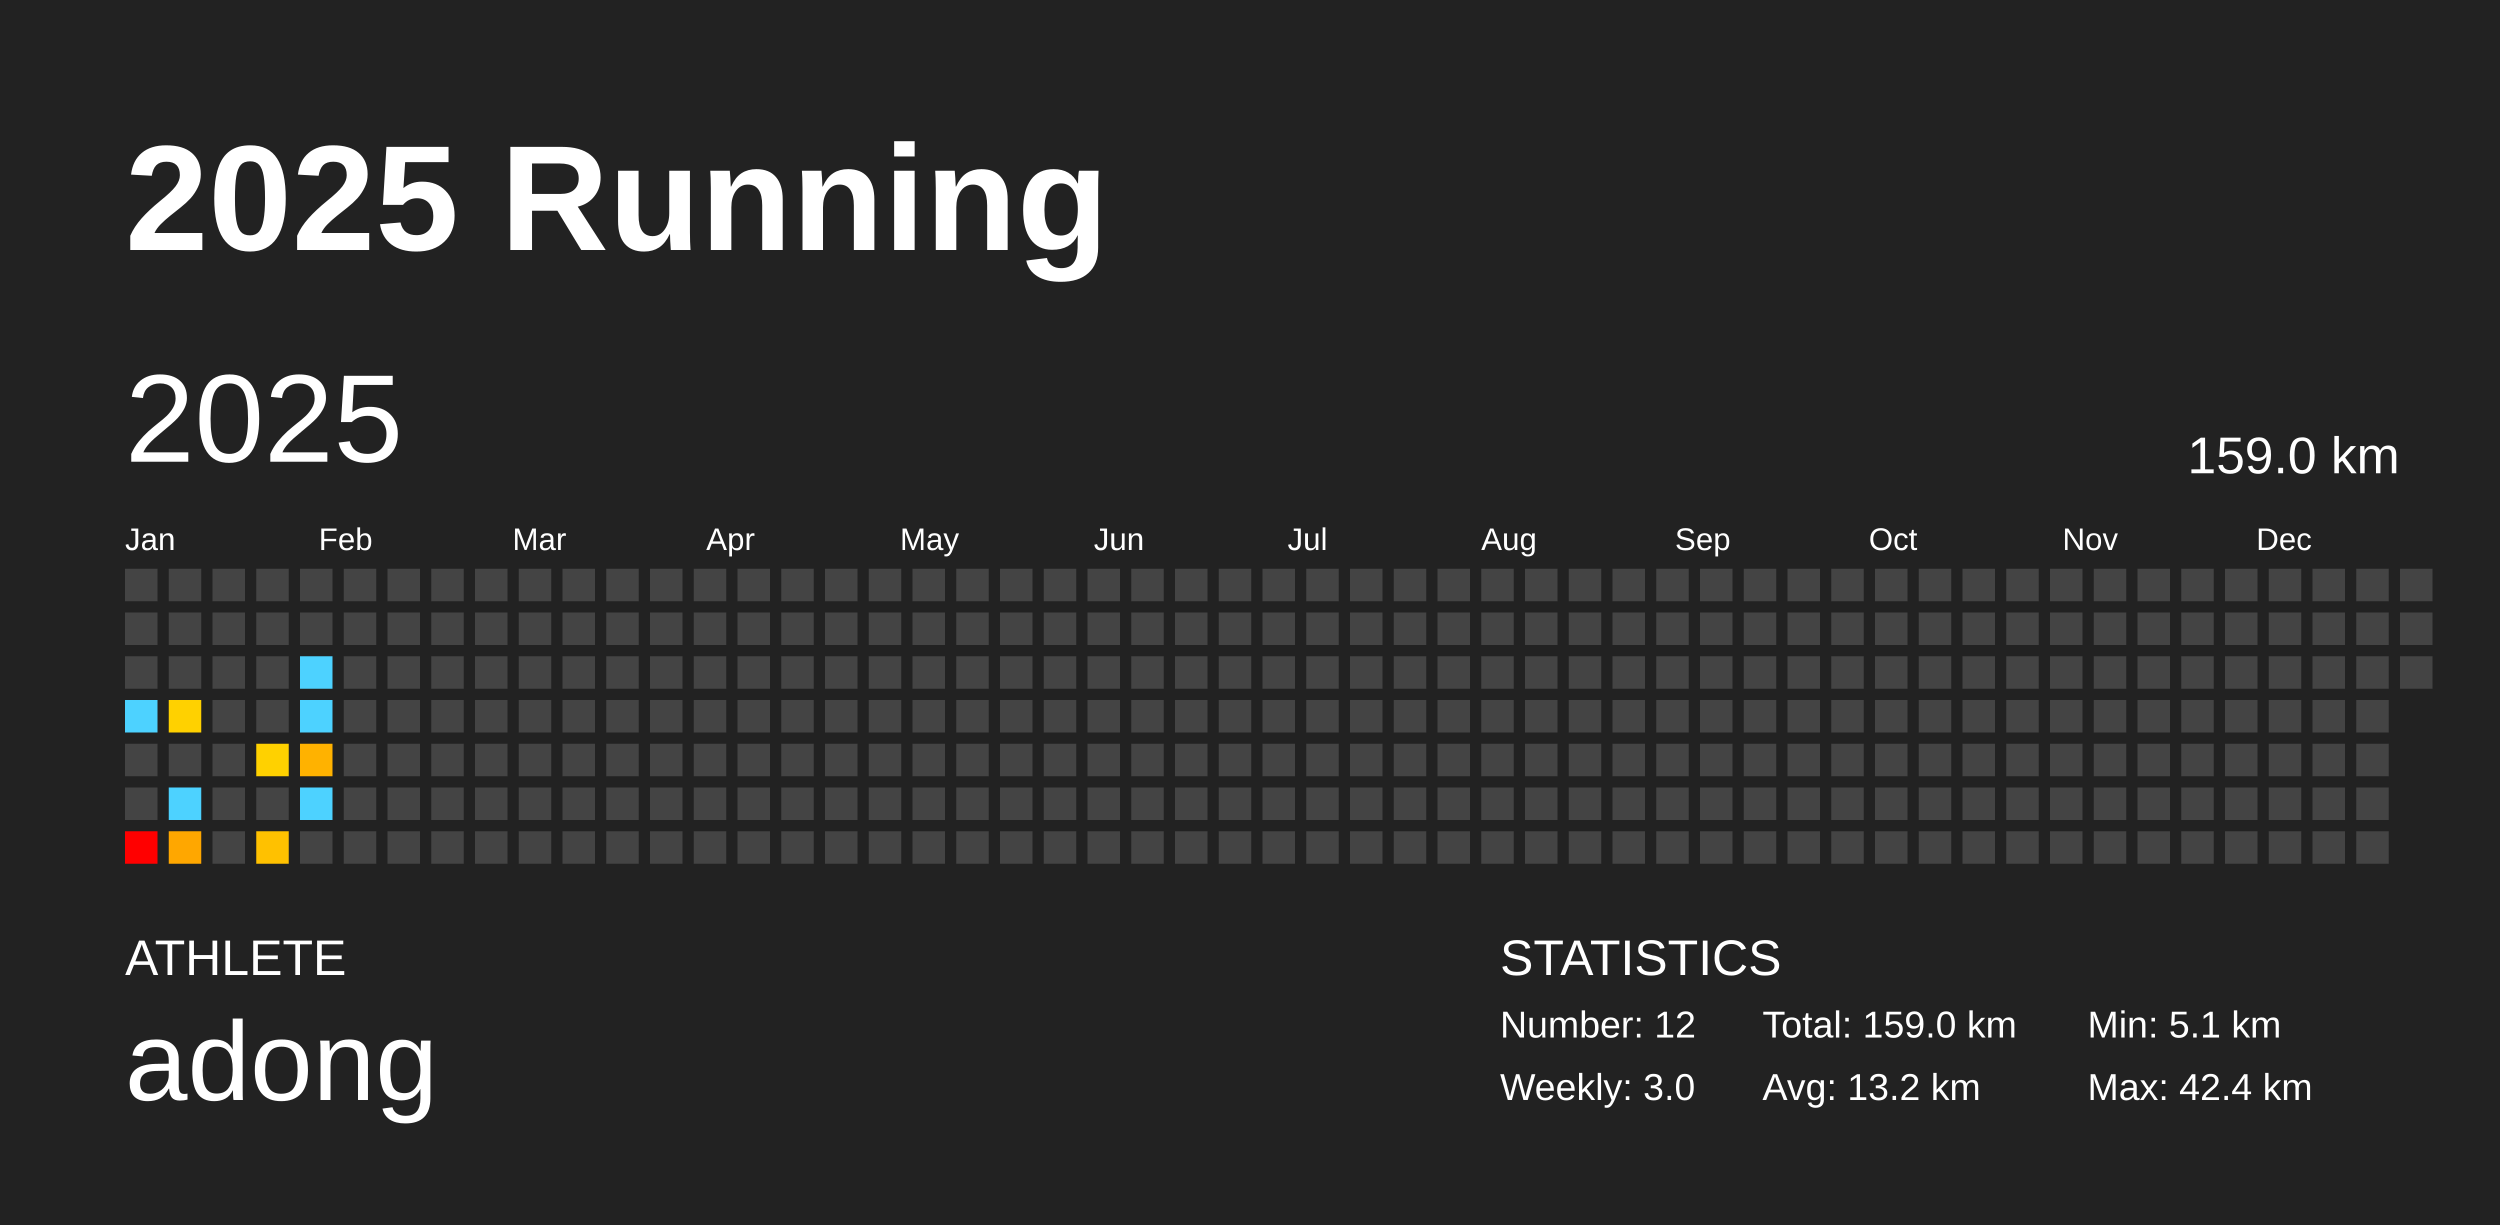
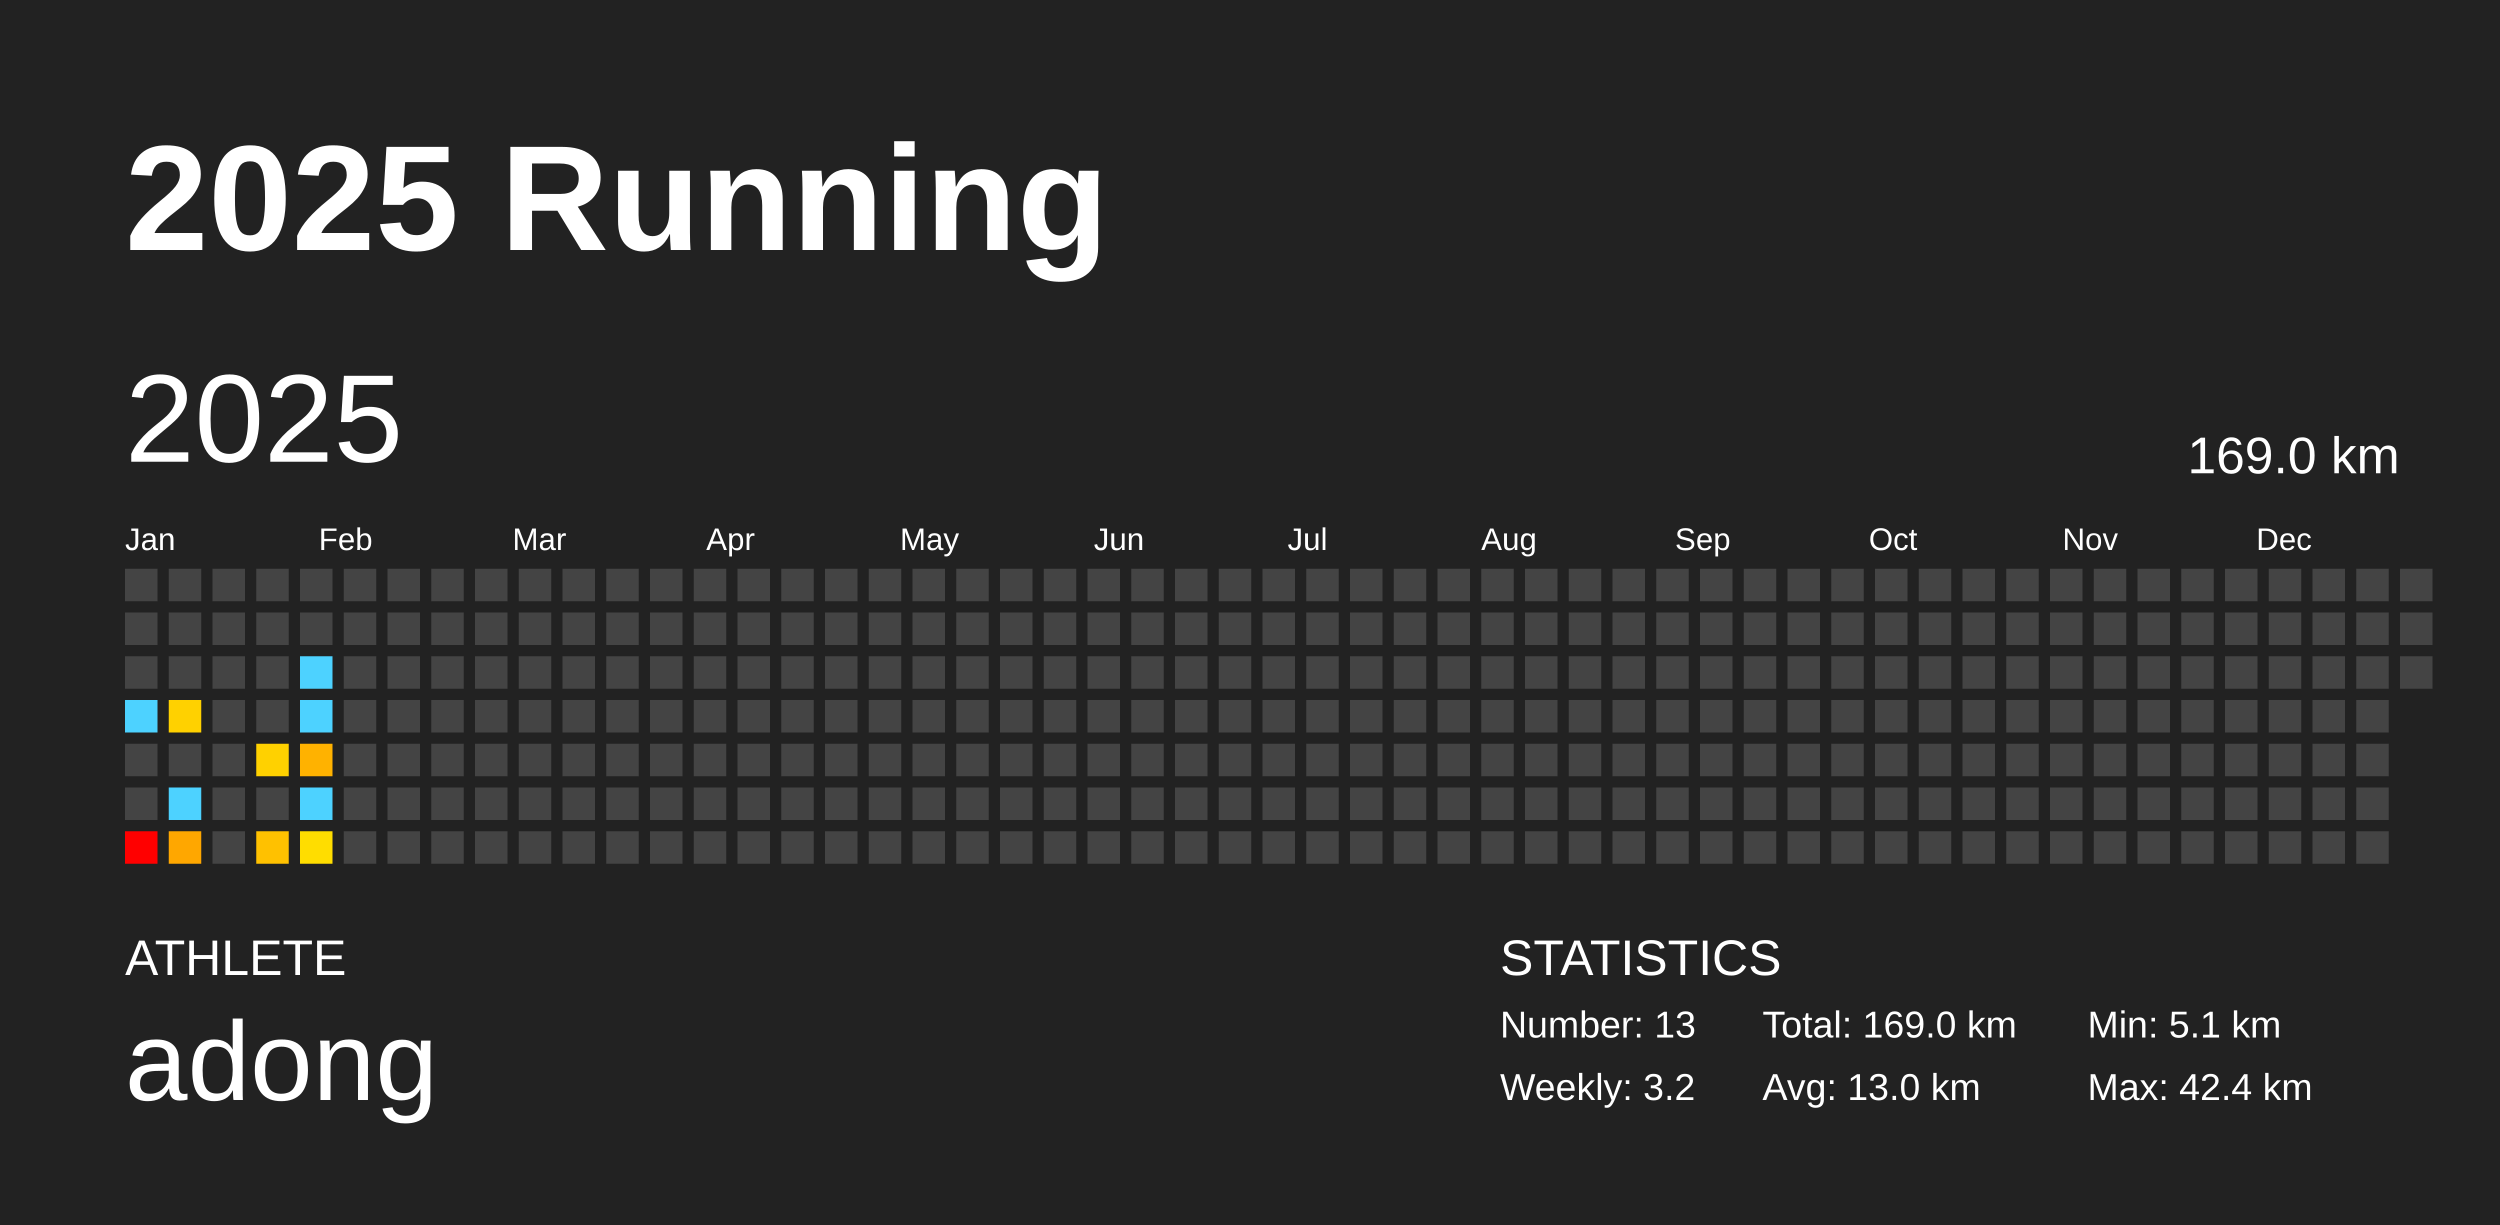
<svg xmlns="http://www.w3.org/2000/svg" baseProfile="full" height="98mm" version="1.1" viewBox="0,0,200,98" width="200mm">
  <defs />
  <rect fill="#222222" height="98" width="200" x="0" y="0" />
  <text fill="#FFFFFF" style="font-size:12px; font-family:Arial; font-weight:bold;" x="10" y="20">2025 Running</text>
  <text fill="#FFFFFF" style="font-size:4px; font-family:Arial" x="10" y="78">ATHLETE</text>
  <text fill="#FFFFFF" style="font-size:9px; font-family:Arial" x="10" y="88">adong</text>
  <text fill="#FFFFFF" style="font-size:4px; font-family:Arial" x="120" y="78">STATISTICS</text>
-   <text fill="#FFFFFF" style="font-size:3px; font-family:Arial" x="120" y="83">Number: 12</text>
-   <text fill="#FFFFFF" style="font-size:3px; font-family:Arial" x="120" y="88">Weekly: 3.0</text>
-   <text fill="#FFFFFF" style="font-size:3px; font-family:Arial" x="141" y="83">Total: 159.0 km</text>
-   <text fill="#FFFFFF" style="font-size:3px; font-family:Arial" x="141" y="88">Avg: 13.2 km</text>
+   <text fill="#FFFFFF" style="font-size:3px; font-family:Arial" x="120" y="83">Number: 13</text>
+   <text fill="#FFFFFF" style="font-size:3px; font-family:Arial" x="120" y="88">Weekly: 3.2</text>
+   <text fill="#FFFFFF" style="font-size:3px; font-family:Arial" x="141" y="83">Total: 169.0 km</text>
+   <text fill="#FFFFFF" style="font-size:3px; font-family:Arial" x="141" y="88">Avg: 13.0 km</text>
  <text fill="#FFFFFF" style="font-size:3px; font-family:Arial" x="167" y="83">Min: 5.1 km</text>
  <text fill="#FFFFFF" style="font-size:3px; font-family:Arial" x="167" y="88">Max: 42.4 km</text>
  <text dominant-baseline="hanging" fill="#FFFFFF" style="font-size:10.0px; font-family:Arial;" x="10" y="30">2025</text>
-   <text dominant-baseline="hanging" fill="#FFFFFF" style="font-size:4.125px; font-family:Arial;" x="175" y="35">159.0 km</text>
+   <text dominant-baseline="hanging" fill="#FFFFFF" style="font-size:4.125px; font-family:Arial;" x="175" y="35">169.0 km</text>
  <text fill="#FFFFFF" style="font-size:2.5px; font-family:Arial" x="10.0" y="44">Jan</text>
  <text fill="#FFFFFF" style="font-size:2.5px; font-family:Arial" x="25.5" y="44">Feb</text>
  <text fill="#FFFFFF" style="font-size:2.5px; font-family:Arial" x="41.0" y="44">Mar</text>
  <text fill="#FFFFFF" style="font-size:2.5px; font-family:Arial" x="56.5" y="44">Apr</text>
  <text fill="#FFFFFF" style="font-size:2.5px; font-family:Arial" x="72.0" y="44">May</text>
  <text fill="#FFFFFF" style="font-size:2.5px; font-family:Arial" x="87.5" y="44">Jun</text>
  <text fill="#FFFFFF" style="font-size:2.5px; font-family:Arial" x="103.0" y="44">Jul</text>
  <text fill="#FFFFFF" style="font-size:2.5px; font-family:Arial" x="118.5" y="44">Aug</text>
  <text fill="#FFFFFF" style="font-size:2.5px; font-family:Arial" x="134.0" y="44">Sep</text>
  <text fill="#FFFFFF" style="font-size:2.5px; font-family:Arial" x="149.5" y="44">Oct</text>
  <text fill="#FFFFFF" style="font-size:2.5px; font-family:Arial" x="165.0" y="44">Nov</text>
  <text fill="#FFFFFF" style="font-size:2.5px; font-family:Arial" x="180.5" y="44">Dec</text>
  <rect fill="#444444" height="2.6" width="2.6" x="10.0" y="45.5" />
  <rect fill="#444444" height="2.6" width="2.6" x="10.0" y="49.0" />
  <rect fill="#444444" height="2.6" width="2.6" x="10.0" y="52.5" />
  <rect fill="#4dd2ff" height="2.6" width="2.6" x="10.0" y="56.0" />
  <rect fill="#444444" height="2.6" width="2.6" x="10.0" y="59.5" />
  <rect fill="#444444" height="2.6" width="2.6" x="10.0" y="63.0" />
  <rect fill="red" height="2.6" width="2.6" x="10.0" y="66.5" />
  <rect fill="#444444" height="2.6" width="2.6" x="13.5" y="45.5" />
  <rect fill="#444444" height="2.6" width="2.6" x="13.5" y="49.0" />
  <rect fill="#444444" height="2.6" width="2.6" x="13.5" y="52.5" />
  <rect fill="#ffd100" height="2.6" width="2.6" x="13.5" y="56.0" />
  <rect fill="#444444" height="2.6" width="2.6" x="13.5" y="59.5" />
  <rect fill="#4dd2ff" height="2.6" width="2.6" x="13.5" y="63.0" />
  <rect fill="#ffa700" height="2.6" width="2.6" x="13.5" y="66.5" />
  <rect fill="#444444" height="2.6" width="2.6" x="17.0" y="45.5" />
  <rect fill="#444444" height="2.6" width="2.6" x="17.0" y="49.0" />
  <rect fill="#444444" height="2.6" width="2.6" x="17.0" y="52.5" />
  <rect fill="#444444" height="2.6" width="2.6" x="17.0" y="56.0" />
  <rect fill="#444444" height="2.6" width="2.6" x="17.0" y="59.5" />
  <rect fill="#444444" height="2.6" width="2.6" x="17.0" y="63.0" />
  <rect fill="#444444" height="2.6" width="2.6" x="17.0" y="66.5" />
  <rect fill="#444444" height="2.6" width="2.6" x="20.5" y="45.5" />
  <rect fill="#444444" height="2.6" width="2.6" x="20.5" y="49.0" />
  <rect fill="#444444" height="2.6" width="2.6" x="20.5" y="52.5" />
  <rect fill="#444444" height="2.6" width="2.6" x="20.5" y="56.0" />
  <rect fill="#ffd100" height="2.6" width="2.6" x="20.5" y="59.5" />
  <rect fill="#444444" height="2.6" width="2.6" x="20.5" y="63.0" />
  <rect fill="#ffc100" height="2.6" width="2.6" x="20.5" y="66.5" />
  <rect fill="#444444" height="2.6" width="2.6" x="24.0" y="45.5" />
  <rect fill="#444444" height="2.6" width="2.6" x="24.0" y="49.0" />
  <rect fill="#4dd2ff" height="2.6" width="2.6" x="24.0" y="52.5" />
  <rect fill="#4dd2ff" height="2.6" width="2.6" x="24.0" y="56.0" />
  <rect fill="#ffb200" height="2.6" width="2.6" x="24.0" y="59.5" />
  <rect fill="#4dd2ff" height="2.6" width="2.6" x="24.0" y="63.0" />
-   <rect fill="#444444" height="2.6" width="2.6" x="24.0" y="66.5" />
+   <rect fill="#ffdd00" height="2.6" width="2.6" x="24.0" y="66.5" />
  <rect fill="#444444" height="2.6" width="2.6" x="27.5" y="45.5" />
  <rect fill="#444444" height="2.6" width="2.6" x="27.5" y="49.0" />
  <rect fill="#444444" height="2.6" width="2.6" x="27.5" y="52.5" />
  <rect fill="#444444" height="2.6" width="2.6" x="27.5" y="56.0" />
  <rect fill="#444444" height="2.6" width="2.6" x="27.5" y="59.5" />
  <rect fill="#444444" height="2.6" width="2.6" x="27.5" y="63.0" />
  <rect fill="#444444" height="2.6" width="2.6" x="27.5" y="66.5" />
  <rect fill="#444444" height="2.6" width="2.6" x="31.0" y="45.5" />
  <rect fill="#444444" height="2.6" width="2.6" x="31.0" y="49.0" />
  <rect fill="#444444" height="2.6" width="2.6" x="31.0" y="52.5" />
  <rect fill="#444444" height="2.6" width="2.6" x="31.0" y="56.0" />
  <rect fill="#444444" height="2.6" width="2.6" x="31.0" y="59.5" />
  <rect fill="#444444" height="2.6" width="2.6" x="31.0" y="63.0" />
  <rect fill="#444444" height="2.6" width="2.6" x="31.0" y="66.5" />
  <rect fill="#444444" height="2.6" width="2.6" x="34.5" y="45.5" />
  <rect fill="#444444" height="2.6" width="2.6" x="34.5" y="49.0" />
  <rect fill="#444444" height="2.6" width="2.6" x="34.5" y="52.5" />
  <rect fill="#444444" height="2.6" width="2.6" x="34.5" y="56.0" />
  <rect fill="#444444" height="2.6" width="2.6" x="34.5" y="59.5" />
  <rect fill="#444444" height="2.6" width="2.6" x="34.5" y="63.0" />
  <rect fill="#444444" height="2.6" width="2.6" x="34.5" y="66.5" />
  <rect fill="#444444" height="2.6" width="2.6" x="38.0" y="45.5" />
  <rect fill="#444444" height="2.6" width="2.6" x="38.0" y="49.0" />
  <rect fill="#444444" height="2.6" width="2.6" x="38.0" y="52.5" />
  <rect fill="#444444" height="2.6" width="2.6" x="38.0" y="56.0" />
  <rect fill="#444444" height="2.6" width="2.6" x="38.0" y="59.5" />
  <rect fill="#444444" height="2.6" width="2.6" x="38.0" y="63.0" />
  <rect fill="#444444" height="2.6" width="2.6" x="38.0" y="66.5" />
  <rect fill="#444444" height="2.6" width="2.6" x="41.5" y="45.5" />
  <rect fill="#444444" height="2.6" width="2.6" x="41.5" y="49.0" />
  <rect fill="#444444" height="2.6" width="2.6" x="41.5" y="52.5" />
  <rect fill="#444444" height="2.6" width="2.6" x="41.5" y="56.0" />
  <rect fill="#444444" height="2.6" width="2.6" x="41.5" y="59.5" />
  <rect fill="#444444" height="2.6" width="2.6" x="41.5" y="63.0" />
  <rect fill="#444444" height="2.6" width="2.6" x="41.5" y="66.5" />
  <rect fill="#444444" height="2.6" width="2.6" x="45.0" y="45.5" />
  <rect fill="#444444" height="2.6" width="2.6" x="45.0" y="49.0" />
  <rect fill="#444444" height="2.6" width="2.6" x="45.0" y="52.5" />
  <rect fill="#444444" height="2.6" width="2.6" x="45.0" y="56.0" />
  <rect fill="#444444" height="2.6" width="2.6" x="45.0" y="59.5" />
  <rect fill="#444444" height="2.6" width="2.6" x="45.0" y="63.0" />
  <rect fill="#444444" height="2.6" width="2.6" x="45.0" y="66.5" />
  <rect fill="#444444" height="2.6" width="2.6" x="48.5" y="45.5" />
  <rect fill="#444444" height="2.6" width="2.6" x="48.5" y="49.0" />
  <rect fill="#444444" height="2.6" width="2.6" x="48.5" y="52.5" />
  <rect fill="#444444" height="2.6" width="2.6" x="48.5" y="56.0" />
  <rect fill="#444444" height="2.6" width="2.6" x="48.5" y="59.5" />
  <rect fill="#444444" height="2.6" width="2.6" x="48.5" y="63.0" />
  <rect fill="#444444" height="2.6" width="2.6" x="48.5" y="66.5" />
  <rect fill="#444444" height="2.6" width="2.6" x="52.0" y="45.5" />
  <rect fill="#444444" height="2.6" width="2.6" x="52.0" y="49.0" />
  <rect fill="#444444" height="2.6" width="2.6" x="52.0" y="52.5" />
  <rect fill="#444444" height="2.6" width="2.6" x="52.0" y="56.0" />
  <rect fill="#444444" height="2.6" width="2.6" x="52.0" y="59.5" />
  <rect fill="#444444" height="2.6" width="2.6" x="52.0" y="63.0" />
  <rect fill="#444444" height="2.6" width="2.6" x="52.0" y="66.5" />
  <rect fill="#444444" height="2.6" width="2.6" x="55.5" y="45.5" />
  <rect fill="#444444" height="2.6" width="2.6" x="55.5" y="49.0" />
  <rect fill="#444444" height="2.6" width="2.6" x="55.5" y="52.5" />
  <rect fill="#444444" height="2.6" width="2.6" x="55.5" y="56.0" />
  <rect fill="#444444" height="2.6" width="2.6" x="55.5" y="59.5" />
  <rect fill="#444444" height="2.6" width="2.6" x="55.5" y="63.0" />
  <rect fill="#444444" height="2.6" width="2.6" x="55.5" y="66.5" />
  <rect fill="#444444" height="2.6" width="2.6" x="59.0" y="45.5" />
  <rect fill="#444444" height="2.6" width="2.6" x="59.0" y="49.0" />
  <rect fill="#444444" height="2.6" width="2.6" x="59.0" y="52.5" />
  <rect fill="#444444" height="2.6" width="2.6" x="59.0" y="56.0" />
  <rect fill="#444444" height="2.6" width="2.6" x="59.0" y="59.5" />
  <rect fill="#444444" height="2.6" width="2.6" x="59.0" y="63.0" />
  <rect fill="#444444" height="2.6" width="2.6" x="59.0" y="66.5" />
  <rect fill="#444444" height="2.6" width="2.6" x="62.5" y="45.5" />
  <rect fill="#444444" height="2.6" width="2.6" x="62.5" y="49.0" />
  <rect fill="#444444" height="2.6" width="2.6" x="62.5" y="52.5" />
  <rect fill="#444444" height="2.6" width="2.6" x="62.5" y="56.0" />
  <rect fill="#444444" height="2.6" width="2.6" x="62.5" y="59.5" />
  <rect fill="#444444" height="2.6" width="2.6" x="62.5" y="63.0" />
  <rect fill="#444444" height="2.6" width="2.6" x="62.5" y="66.5" />
  <rect fill="#444444" height="2.6" width="2.6" x="66.0" y="45.5" />
  <rect fill="#444444" height="2.6" width="2.6" x="66.0" y="49.0" />
  <rect fill="#444444" height="2.6" width="2.6" x="66.0" y="52.5" />
  <rect fill="#444444" height="2.6" width="2.6" x="66.0" y="56.0" />
  <rect fill="#444444" height="2.6" width="2.6" x="66.0" y="59.5" />
  <rect fill="#444444" height="2.6" width="2.6" x="66.0" y="63.0" />
  <rect fill="#444444" height="2.6" width="2.6" x="66.0" y="66.5" />
  <rect fill="#444444" height="2.6" width="2.6" x="69.5" y="45.5" />
  <rect fill="#444444" height="2.6" width="2.6" x="69.5" y="49.0" />
  <rect fill="#444444" height="2.6" width="2.6" x="69.5" y="52.5" />
  <rect fill="#444444" height="2.6" width="2.6" x="69.5" y="56.0" />
  <rect fill="#444444" height="2.6" width="2.6" x="69.5" y="59.5" />
  <rect fill="#444444" height="2.6" width="2.6" x="69.5" y="63.0" />
  <rect fill="#444444" height="2.6" width="2.6" x="69.5" y="66.5" />
  <rect fill="#444444" height="2.6" width="2.6" x="73.0" y="45.5" />
  <rect fill="#444444" height="2.6" width="2.6" x="73.0" y="49.0" />
  <rect fill="#444444" height="2.6" width="2.6" x="73.0" y="52.5" />
  <rect fill="#444444" height="2.6" width="2.6" x="73.0" y="56.0" />
  <rect fill="#444444" height="2.6" width="2.6" x="73.0" y="59.5" />
  <rect fill="#444444" height="2.6" width="2.6" x="73.0" y="63.0" />
  <rect fill="#444444" height="2.6" width="2.6" x="73.0" y="66.5" />
  <rect fill="#444444" height="2.6" width="2.6" x="76.5" y="45.5" />
  <rect fill="#444444" height="2.6" width="2.6" x="76.5" y="49.0" />
  <rect fill="#444444" height="2.6" width="2.6" x="76.5" y="52.5" />
  <rect fill="#444444" height="2.6" width="2.6" x="76.5" y="56.0" />
  <rect fill="#444444" height="2.6" width="2.6" x="76.5" y="59.5" />
  <rect fill="#444444" height="2.6" width="2.6" x="76.5" y="63.0" />
  <rect fill="#444444" height="2.6" width="2.6" x="76.5" y="66.5" />
  <rect fill="#444444" height="2.6" width="2.6" x="80.0" y="45.5" />
  <rect fill="#444444" height="2.6" width="2.6" x="80.0" y="49.0" />
  <rect fill="#444444" height="2.6" width="2.6" x="80.0" y="52.5" />
  <rect fill="#444444" height="2.6" width="2.6" x="80.0" y="56.0" />
  <rect fill="#444444" height="2.6" width="2.6" x="80.0" y="59.5" />
  <rect fill="#444444" height="2.6" width="2.6" x="80.0" y="63.0" />
  <rect fill="#444444" height="2.6" width="2.6" x="80.0" y="66.5" />
  <rect fill="#444444" height="2.6" width="2.6" x="83.5" y="45.5" />
  <rect fill="#444444" height="2.6" width="2.6" x="83.5" y="49.0" />
  <rect fill="#444444" height="2.6" width="2.6" x="83.5" y="52.5" />
  <rect fill="#444444" height="2.6" width="2.6" x="83.5" y="56.0" />
  <rect fill="#444444" height="2.6" width="2.6" x="83.5" y="59.5" />
  <rect fill="#444444" height="2.6" width="2.6" x="83.5" y="63.0" />
  <rect fill="#444444" height="2.6" width="2.6" x="83.5" y="66.5" />
  <rect fill="#444444" height="2.6" width="2.6" x="87.0" y="45.5" />
  <rect fill="#444444" height="2.6" width="2.6" x="87.0" y="49.0" />
  <rect fill="#444444" height="2.6" width="2.6" x="87.0" y="52.5" />
  <rect fill="#444444" height="2.6" width="2.6" x="87.0" y="56.0" />
  <rect fill="#444444" height="2.6" width="2.6" x="87.0" y="59.5" />
  <rect fill="#444444" height="2.6" width="2.6" x="87.0" y="63.0" />
  <rect fill="#444444" height="2.6" width="2.6" x="87.0" y="66.5" />
  <rect fill="#444444" height="2.6" width="2.6" x="90.5" y="45.5" />
  <rect fill="#444444" height="2.6" width="2.6" x="90.5" y="49.0" />
  <rect fill="#444444" height="2.6" width="2.6" x="90.5" y="52.5" />
  <rect fill="#444444" height="2.6" width="2.6" x="90.5" y="56.0" />
  <rect fill="#444444" height="2.6" width="2.6" x="90.5" y="59.5" />
  <rect fill="#444444" height="2.6" width="2.6" x="90.5" y="63.0" />
  <rect fill="#444444" height="2.6" width="2.6" x="90.5" y="66.5" />
  <rect fill="#444444" height="2.6" width="2.6" x="94.0" y="45.5" />
  <rect fill="#444444" height="2.6" width="2.6" x="94.0" y="49.0" />
  <rect fill="#444444" height="2.6" width="2.6" x="94.0" y="52.5" />
  <rect fill="#444444" height="2.6" width="2.6" x="94.0" y="56.0" />
  <rect fill="#444444" height="2.6" width="2.6" x="94.0" y="59.5" />
  <rect fill="#444444" height="2.6" width="2.6" x="94.0" y="63.0" />
  <rect fill="#444444" height="2.6" width="2.6" x="94.0" y="66.5" />
  <rect fill="#444444" height="2.6" width="2.6" x="97.5" y="45.5" />
  <rect fill="#444444" height="2.6" width="2.6" x="97.5" y="49.0" />
  <rect fill="#444444" height="2.6" width="2.6" x="97.5" y="52.5" />
  <rect fill="#444444" height="2.6" width="2.6" x="97.5" y="56.0" />
  <rect fill="#444444" height="2.6" width="2.6" x="97.5" y="59.5" />
  <rect fill="#444444" height="2.6" width="2.6" x="97.5" y="63.0" />
  <rect fill="#444444" height="2.6" width="2.6" x="97.5" y="66.5" />
  <rect fill="#444444" height="2.6" width="2.6" x="101.0" y="45.5" />
  <rect fill="#444444" height="2.6" width="2.6" x="101.0" y="49.0" />
  <rect fill="#444444" height="2.6" width="2.6" x="101.0" y="52.5" />
  <rect fill="#444444" height="2.6" width="2.6" x="101.0" y="56.0" />
  <rect fill="#444444" height="2.6" width="2.6" x="101.0" y="59.5" />
  <rect fill="#444444" height="2.6" width="2.6" x="101.0" y="63.0" />
  <rect fill="#444444" height="2.6" width="2.6" x="101.0" y="66.5" />
  <rect fill="#444444" height="2.6" width="2.6" x="104.5" y="45.5" />
  <rect fill="#444444" height="2.6" width="2.6" x="104.5" y="49.0" />
  <rect fill="#444444" height="2.6" width="2.6" x="104.5" y="52.5" />
  <rect fill="#444444" height="2.6" width="2.6" x="104.5" y="56.0" />
  <rect fill="#444444" height="2.6" width="2.6" x="104.5" y="59.5" />
  <rect fill="#444444" height="2.6" width="2.6" x="104.5" y="63.0" />
  <rect fill="#444444" height="2.6" width="2.6" x="104.5" y="66.5" />
  <rect fill="#444444" height="2.6" width="2.6" x="108.0" y="45.5" />
  <rect fill="#444444" height="2.6" width="2.6" x="108.0" y="49.0" />
  <rect fill="#444444" height="2.6" width="2.6" x="108.0" y="52.5" />
  <rect fill="#444444" height="2.6" width="2.6" x="108.0" y="56.0" />
  <rect fill="#444444" height="2.6" width="2.6" x="108.0" y="59.5" />
  <rect fill="#444444" height="2.6" width="2.6" x="108.0" y="63.0" />
  <rect fill="#444444" height="2.6" width="2.6" x="108.0" y="66.5" />
  <rect fill="#444444" height="2.6" width="2.6" x="111.5" y="45.5" />
  <rect fill="#444444" height="2.6" width="2.6" x="111.5" y="49.0" />
  <rect fill="#444444" height="2.6" width="2.6" x="111.5" y="52.5" />
  <rect fill="#444444" height="2.6" width="2.6" x="111.5" y="56.0" />
  <rect fill="#444444" height="2.6" width="2.6" x="111.5" y="59.5" />
  <rect fill="#444444" height="2.6" width="2.6" x="111.5" y="63.0" />
  <rect fill="#444444" height="2.6" width="2.6" x="111.5" y="66.5" />
  <rect fill="#444444" height="2.6" width="2.6" x="115.0" y="45.5" />
  <rect fill="#444444" height="2.6" width="2.6" x="115.0" y="49.0" />
  <rect fill="#444444" height="2.6" width="2.6" x="115.0" y="52.5" />
  <rect fill="#444444" height="2.6" width="2.6" x="115.0" y="56.0" />
  <rect fill="#444444" height="2.6" width="2.6" x="115.0" y="59.5" />
  <rect fill="#444444" height="2.6" width="2.6" x="115.0" y="63.0" />
  <rect fill="#444444" height="2.6" width="2.6" x="115.0" y="66.5" />
  <rect fill="#444444" height="2.6" width="2.6" x="118.5" y="45.5" />
  <rect fill="#444444" height="2.6" width="2.6" x="118.5" y="49.0" />
  <rect fill="#444444" height="2.6" width="2.6" x="118.5" y="52.5" />
  <rect fill="#444444" height="2.6" width="2.6" x="118.5" y="56.0" />
  <rect fill="#444444" height="2.6" width="2.6" x="118.5" y="59.5" />
  <rect fill="#444444" height="2.6" width="2.6" x="118.5" y="63.0" />
  <rect fill="#444444" height="2.6" width="2.6" x="118.5" y="66.5" />
  <rect fill="#444444" height="2.6" width="2.6" x="122.0" y="45.5" />
  <rect fill="#444444" height="2.6" width="2.6" x="122.0" y="49.0" />
  <rect fill="#444444" height="2.6" width="2.6" x="122.0" y="52.5" />
  <rect fill="#444444" height="2.6" width="2.6" x="122.0" y="56.0" />
  <rect fill="#444444" height="2.6" width="2.6" x="122.0" y="59.5" />
  <rect fill="#444444" height="2.6" width="2.6" x="122.0" y="63.0" />
  <rect fill="#444444" height="2.6" width="2.6" x="122.0" y="66.5" />
  <rect fill="#444444" height="2.6" width="2.6" x="125.5" y="45.5" />
  <rect fill="#444444" height="2.6" width="2.6" x="125.5" y="49.0" />
  <rect fill="#444444" height="2.6" width="2.6" x="125.5" y="52.5" />
  <rect fill="#444444" height="2.6" width="2.6" x="125.5" y="56.0" />
  <rect fill="#444444" height="2.6" width="2.6" x="125.5" y="59.5" />
  <rect fill="#444444" height="2.6" width="2.6" x="125.5" y="63.0" />
  <rect fill="#444444" height="2.6" width="2.6" x="125.5" y="66.5" />
  <rect fill="#444444" height="2.6" width="2.6" x="129.0" y="45.5" />
  <rect fill="#444444" height="2.6" width="2.6" x="129.0" y="49.0" />
  <rect fill="#444444" height="2.6" width="2.6" x="129.0" y="52.5" />
  <rect fill="#444444" height="2.6" width="2.6" x="129.0" y="56.0" />
  <rect fill="#444444" height="2.6" width="2.6" x="129.0" y="59.5" />
  <rect fill="#444444" height="2.6" width="2.6" x="129.0" y="63.0" />
  <rect fill="#444444" height="2.6" width="2.6" x="129.0" y="66.5" />
  <rect fill="#444444" height="2.6" width="2.6" x="132.5" y="45.5" />
  <rect fill="#444444" height="2.6" width="2.6" x="132.5" y="49.0" />
  <rect fill="#444444" height="2.6" width="2.6" x="132.5" y="52.5" />
  <rect fill="#444444" height="2.6" width="2.6" x="132.5" y="56.0" />
  <rect fill="#444444" height="2.6" width="2.6" x="132.5" y="59.5" />
  <rect fill="#444444" height="2.6" width="2.6" x="132.5" y="63.0" />
  <rect fill="#444444" height="2.6" width="2.6" x="132.5" y="66.5" />
  <rect fill="#444444" height="2.6" width="2.6" x="136.0" y="45.5" />
  <rect fill="#444444" height="2.6" width="2.6" x="136.0" y="49.0" />
  <rect fill="#444444" height="2.6" width="2.6" x="136.0" y="52.5" />
  <rect fill="#444444" height="2.6" width="2.6" x="136.0" y="56.0" />
  <rect fill="#444444" height="2.6" width="2.6" x="136.0" y="59.5" />
  <rect fill="#444444" height="2.6" width="2.6" x="136.0" y="63.0" />
  <rect fill="#444444" height="2.6" width="2.6" x="136.0" y="66.5" />
  <rect fill="#444444" height="2.6" width="2.6" x="139.5" y="45.5" />
  <rect fill="#444444" height="2.6" width="2.6" x="139.5" y="49.0" />
  <rect fill="#444444" height="2.6" width="2.6" x="139.5" y="52.5" />
  <rect fill="#444444" height="2.6" width="2.6" x="139.5" y="56.0" />
  <rect fill="#444444" height="2.6" width="2.6" x="139.5" y="59.5" />
  <rect fill="#444444" height="2.6" width="2.6" x="139.5" y="63.0" />
  <rect fill="#444444" height="2.6" width="2.6" x="139.5" y="66.5" />
  <rect fill="#444444" height="2.6" width="2.6" x="143.0" y="45.5" />
  <rect fill="#444444" height="2.6" width="2.6" x="143.0" y="49.0" />
  <rect fill="#444444" height="2.6" width="2.6" x="143.0" y="52.5" />
  <rect fill="#444444" height="2.6" width="2.6" x="143.0" y="56.0" />
  <rect fill="#444444" height="2.6" width="2.6" x="143.0" y="59.5" />
  <rect fill="#444444" height="2.6" width="2.6" x="143.0" y="63.0" />
  <rect fill="#444444" height="2.6" width="2.6" x="143.0" y="66.5" />
  <rect fill="#444444" height="2.6" width="2.6" x="146.5" y="45.5" />
  <rect fill="#444444" height="2.6" width="2.6" x="146.5" y="49.0" />
  <rect fill="#444444" height="2.6" width="2.6" x="146.5" y="52.5" />
  <rect fill="#444444" height="2.6" width="2.6" x="146.5" y="56.0" />
  <rect fill="#444444" height="2.6" width="2.6" x="146.5" y="59.5" />
  <rect fill="#444444" height="2.6" width="2.6" x="146.5" y="63.0" />
  <rect fill="#444444" height="2.6" width="2.6" x="146.5" y="66.5" />
  <rect fill="#444444" height="2.6" width="2.6" x="150.0" y="45.5" />
  <rect fill="#444444" height="2.6" width="2.6" x="150.0" y="49.0" />
  <rect fill="#444444" height="2.6" width="2.6" x="150.0" y="52.5" />
  <rect fill="#444444" height="2.6" width="2.6" x="150.0" y="56.0" />
  <rect fill="#444444" height="2.6" width="2.6" x="150.0" y="59.5" />
  <rect fill="#444444" height="2.6" width="2.6" x="150.0" y="63.0" />
  <rect fill="#444444" height="2.6" width="2.6" x="150.0" y="66.5" />
  <rect fill="#444444" height="2.6" width="2.6" x="153.5" y="45.5" />
  <rect fill="#444444" height="2.6" width="2.6" x="153.5" y="49.0" />
  <rect fill="#444444" height="2.6" width="2.6" x="153.5" y="52.5" />
  <rect fill="#444444" height="2.6" width="2.6" x="153.5" y="56.0" />
  <rect fill="#444444" height="2.6" width="2.6" x="153.5" y="59.5" />
  <rect fill="#444444" height="2.6" width="2.6" x="153.5" y="63.0" />
  <rect fill="#444444" height="2.6" width="2.6" x="153.5" y="66.5" />
  <rect fill="#444444" height="2.6" width="2.6" x="157.0" y="45.5" />
  <rect fill="#444444" height="2.6" width="2.6" x="157.0" y="49.0" />
  <rect fill="#444444" height="2.6" width="2.6" x="157.0" y="52.5" />
  <rect fill="#444444" height="2.6" width="2.6" x="157.0" y="56.0" />
  <rect fill="#444444" height="2.6" width="2.6" x="157.0" y="59.5" />
  <rect fill="#444444" height="2.6" width="2.6" x="157.0" y="63.0" />
  <rect fill="#444444" height="2.6" width="2.6" x="157.0" y="66.5" />
  <rect fill="#444444" height="2.6" width="2.6" x="160.5" y="45.5" />
  <rect fill="#444444" height="2.6" width="2.6" x="160.5" y="49.0" />
  <rect fill="#444444" height="2.6" width="2.6" x="160.5" y="52.5" />
  <rect fill="#444444" height="2.6" width="2.6" x="160.5" y="56.0" />
  <rect fill="#444444" height="2.6" width="2.6" x="160.5" y="59.5" />
  <rect fill="#444444" height="2.6" width="2.6" x="160.5" y="63.0" />
  <rect fill="#444444" height="2.6" width="2.6" x="160.5" y="66.5" />
  <rect fill="#444444" height="2.6" width="2.6" x="164.0" y="45.5" />
  <rect fill="#444444" height="2.6" width="2.6" x="164.0" y="49.0" />
  <rect fill="#444444" height="2.6" width="2.6" x="164.0" y="52.5" />
  <rect fill="#444444" height="2.6" width="2.6" x="164.0" y="56.0" />
  <rect fill="#444444" height="2.6" width="2.6" x="164.0" y="59.5" />
  <rect fill="#444444" height="2.6" width="2.6" x="164.0" y="63.0" />
  <rect fill="#444444" height="2.6" width="2.6" x="164.0" y="66.5" />
  <rect fill="#444444" height="2.6" width="2.6" x="167.5" y="45.5" />
  <rect fill="#444444" height="2.6" width="2.6" x="167.5" y="49.0" />
  <rect fill="#444444" height="2.6" width="2.6" x="167.5" y="52.5" />
  <rect fill="#444444" height="2.6" width="2.6" x="167.5" y="56.0" />
  <rect fill="#444444" height="2.6" width="2.6" x="167.5" y="59.5" />
  <rect fill="#444444" height="2.6" width="2.6" x="167.5" y="63.0" />
  <rect fill="#444444" height="2.6" width="2.6" x="167.5" y="66.5" />
  <rect fill="#444444" height="2.6" width="2.6" x="171.0" y="45.5" />
  <rect fill="#444444" height="2.6" width="2.6" x="171.0" y="49.0" />
  <rect fill="#444444" height="2.6" width="2.6" x="171.0" y="52.5" />
  <rect fill="#444444" height="2.6" width="2.6" x="171.0" y="56.0" />
  <rect fill="#444444" height="2.6" width="2.6" x="171.0" y="59.5" />
  <rect fill="#444444" height="2.6" width="2.6" x="171.0" y="63.0" />
  <rect fill="#444444" height="2.6" width="2.6" x="171.0" y="66.5" />
  <rect fill="#444444" height="2.6" width="2.6" x="174.5" y="45.5" />
  <rect fill="#444444" height="2.6" width="2.6" x="174.5" y="49.0" />
  <rect fill="#444444" height="2.6" width="2.6" x="174.5" y="52.5" />
  <rect fill="#444444" height="2.6" width="2.6" x="174.5" y="56.0" />
  <rect fill="#444444" height="2.6" width="2.6" x="174.5" y="59.5" />
  <rect fill="#444444" height="2.6" width="2.6" x="174.5" y="63.0" />
  <rect fill="#444444" height="2.6" width="2.6" x="174.5" y="66.5" />
  <rect fill="#444444" height="2.6" width="2.6" x="178.0" y="45.5" />
  <rect fill="#444444" height="2.6" width="2.6" x="178.0" y="49.0" />
  <rect fill="#444444" height="2.6" width="2.6" x="178.0" y="52.5" />
  <rect fill="#444444" height="2.6" width="2.6" x="178.0" y="56.0" />
  <rect fill="#444444" height="2.6" width="2.6" x="178.0" y="59.5" />
  <rect fill="#444444" height="2.6" width="2.6" x="178.0" y="63.0" />
  <rect fill="#444444" height="2.6" width="2.6" x="178.0" y="66.5" />
  <rect fill="#444444" height="2.6" width="2.6" x="181.5" y="45.5" />
  <rect fill="#444444" height="2.6" width="2.6" x="181.5" y="49.0" />
  <rect fill="#444444" height="2.6" width="2.6" x="181.5" y="52.5" />
  <rect fill="#444444" height="2.6" width="2.6" x="181.5" y="56.0" />
  <rect fill="#444444" height="2.6" width="2.6" x="181.5" y="59.5" />
  <rect fill="#444444" height="2.6" width="2.6" x="181.5" y="63.0" />
  <rect fill="#444444" height="2.6" width="2.6" x="181.5" y="66.5" />
  <rect fill="#444444" height="2.6" width="2.6" x="185.0" y="45.5" />
  <rect fill="#444444" height="2.6" width="2.6" x="185.0" y="49.0" />
  <rect fill="#444444" height="2.6" width="2.6" x="185.0" y="52.5" />
  <rect fill="#444444" height="2.6" width="2.6" x="185.0" y="56.0" />
  <rect fill="#444444" height="2.6" width="2.6" x="185.0" y="59.5" />
  <rect fill="#444444" height="2.6" width="2.6" x="185.0" y="63.0" />
  <rect fill="#444444" height="2.6" width="2.6" x="185.0" y="66.5" />
  <rect fill="#444444" height="2.6" width="2.6" x="188.5" y="45.5" />
  <rect fill="#444444" height="2.6" width="2.6" x="188.5" y="49.0" />
  <rect fill="#444444" height="2.6" width="2.6" x="188.5" y="52.5" />
  <rect fill="#444444" height="2.6" width="2.6" x="188.5" y="56.0" />
  <rect fill="#444444" height="2.6" width="2.6" x="188.5" y="59.5" />
  <rect fill="#444444" height="2.6" width="2.6" x="188.5" y="63.0" />
  <rect fill="#444444" height="2.6" width="2.6" x="188.5" y="66.5" />
  <rect fill="#444444" height="2.6" width="2.6" x="192.0" y="45.5" />
  <rect fill="#444444" height="2.6" width="2.6" x="192.0" y="49.0" />
  <rect fill="#444444" height="2.6" width="2.6" x="192.0" y="52.5" />
</svg>
